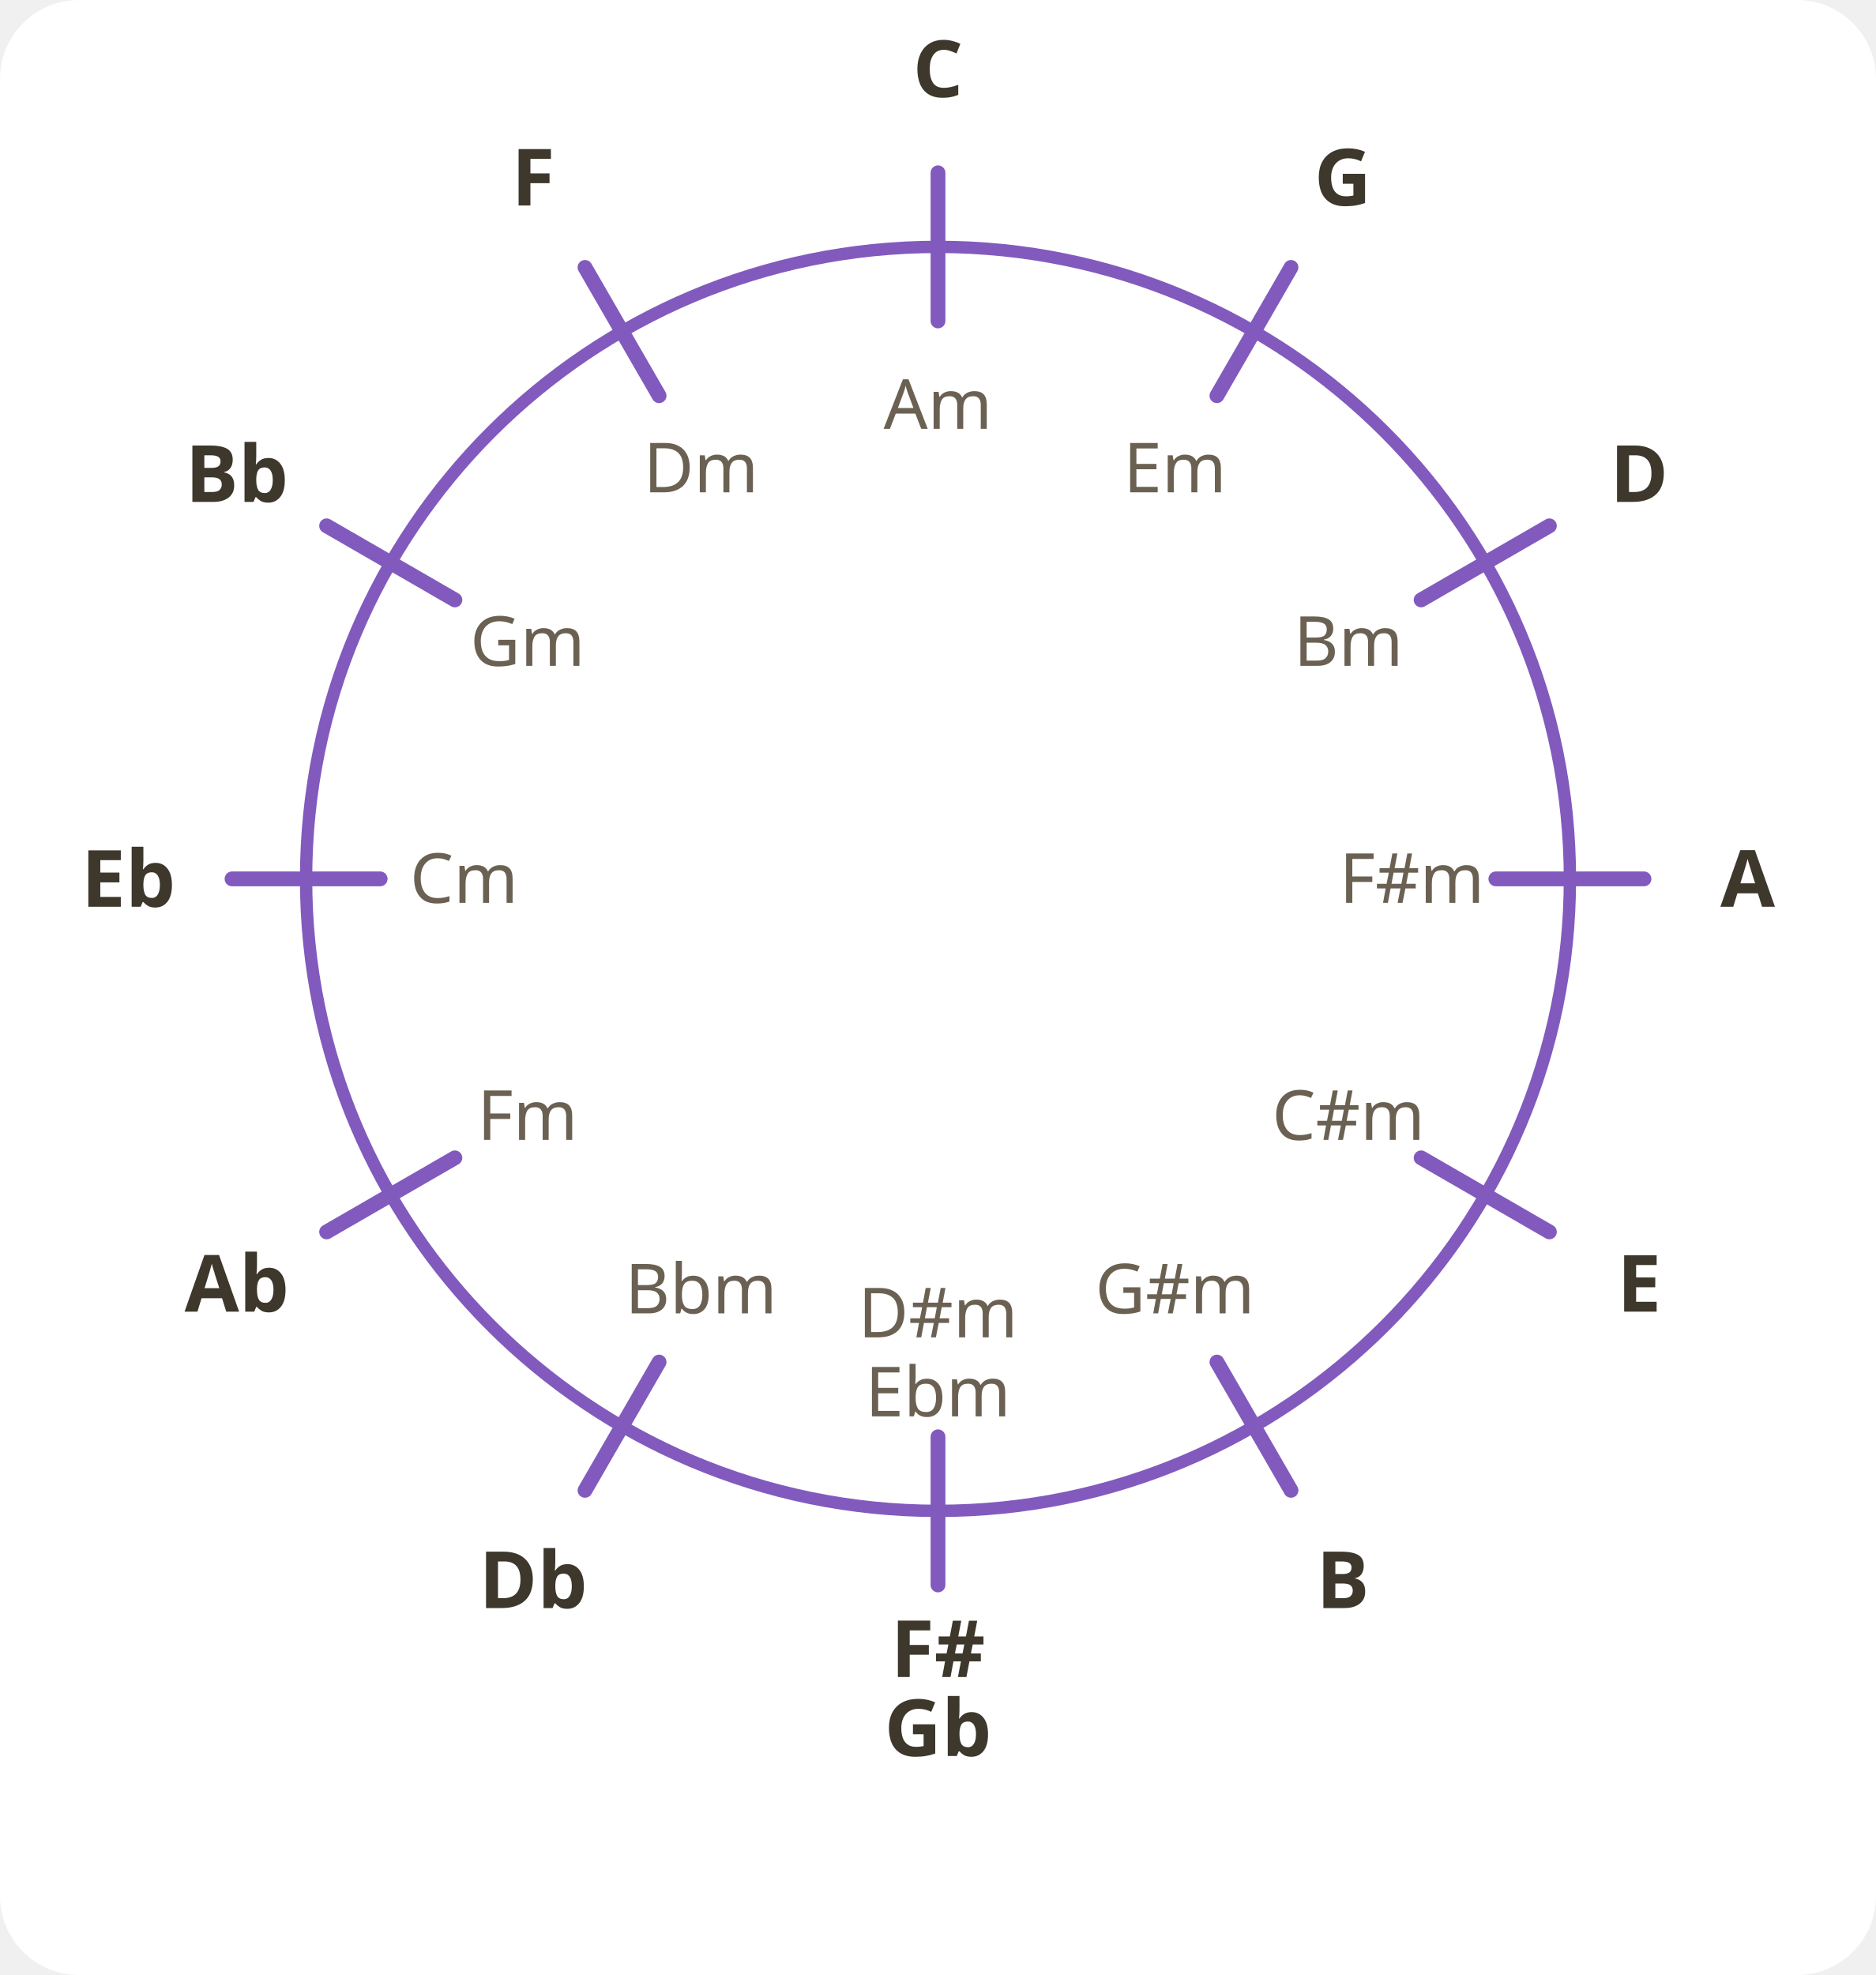
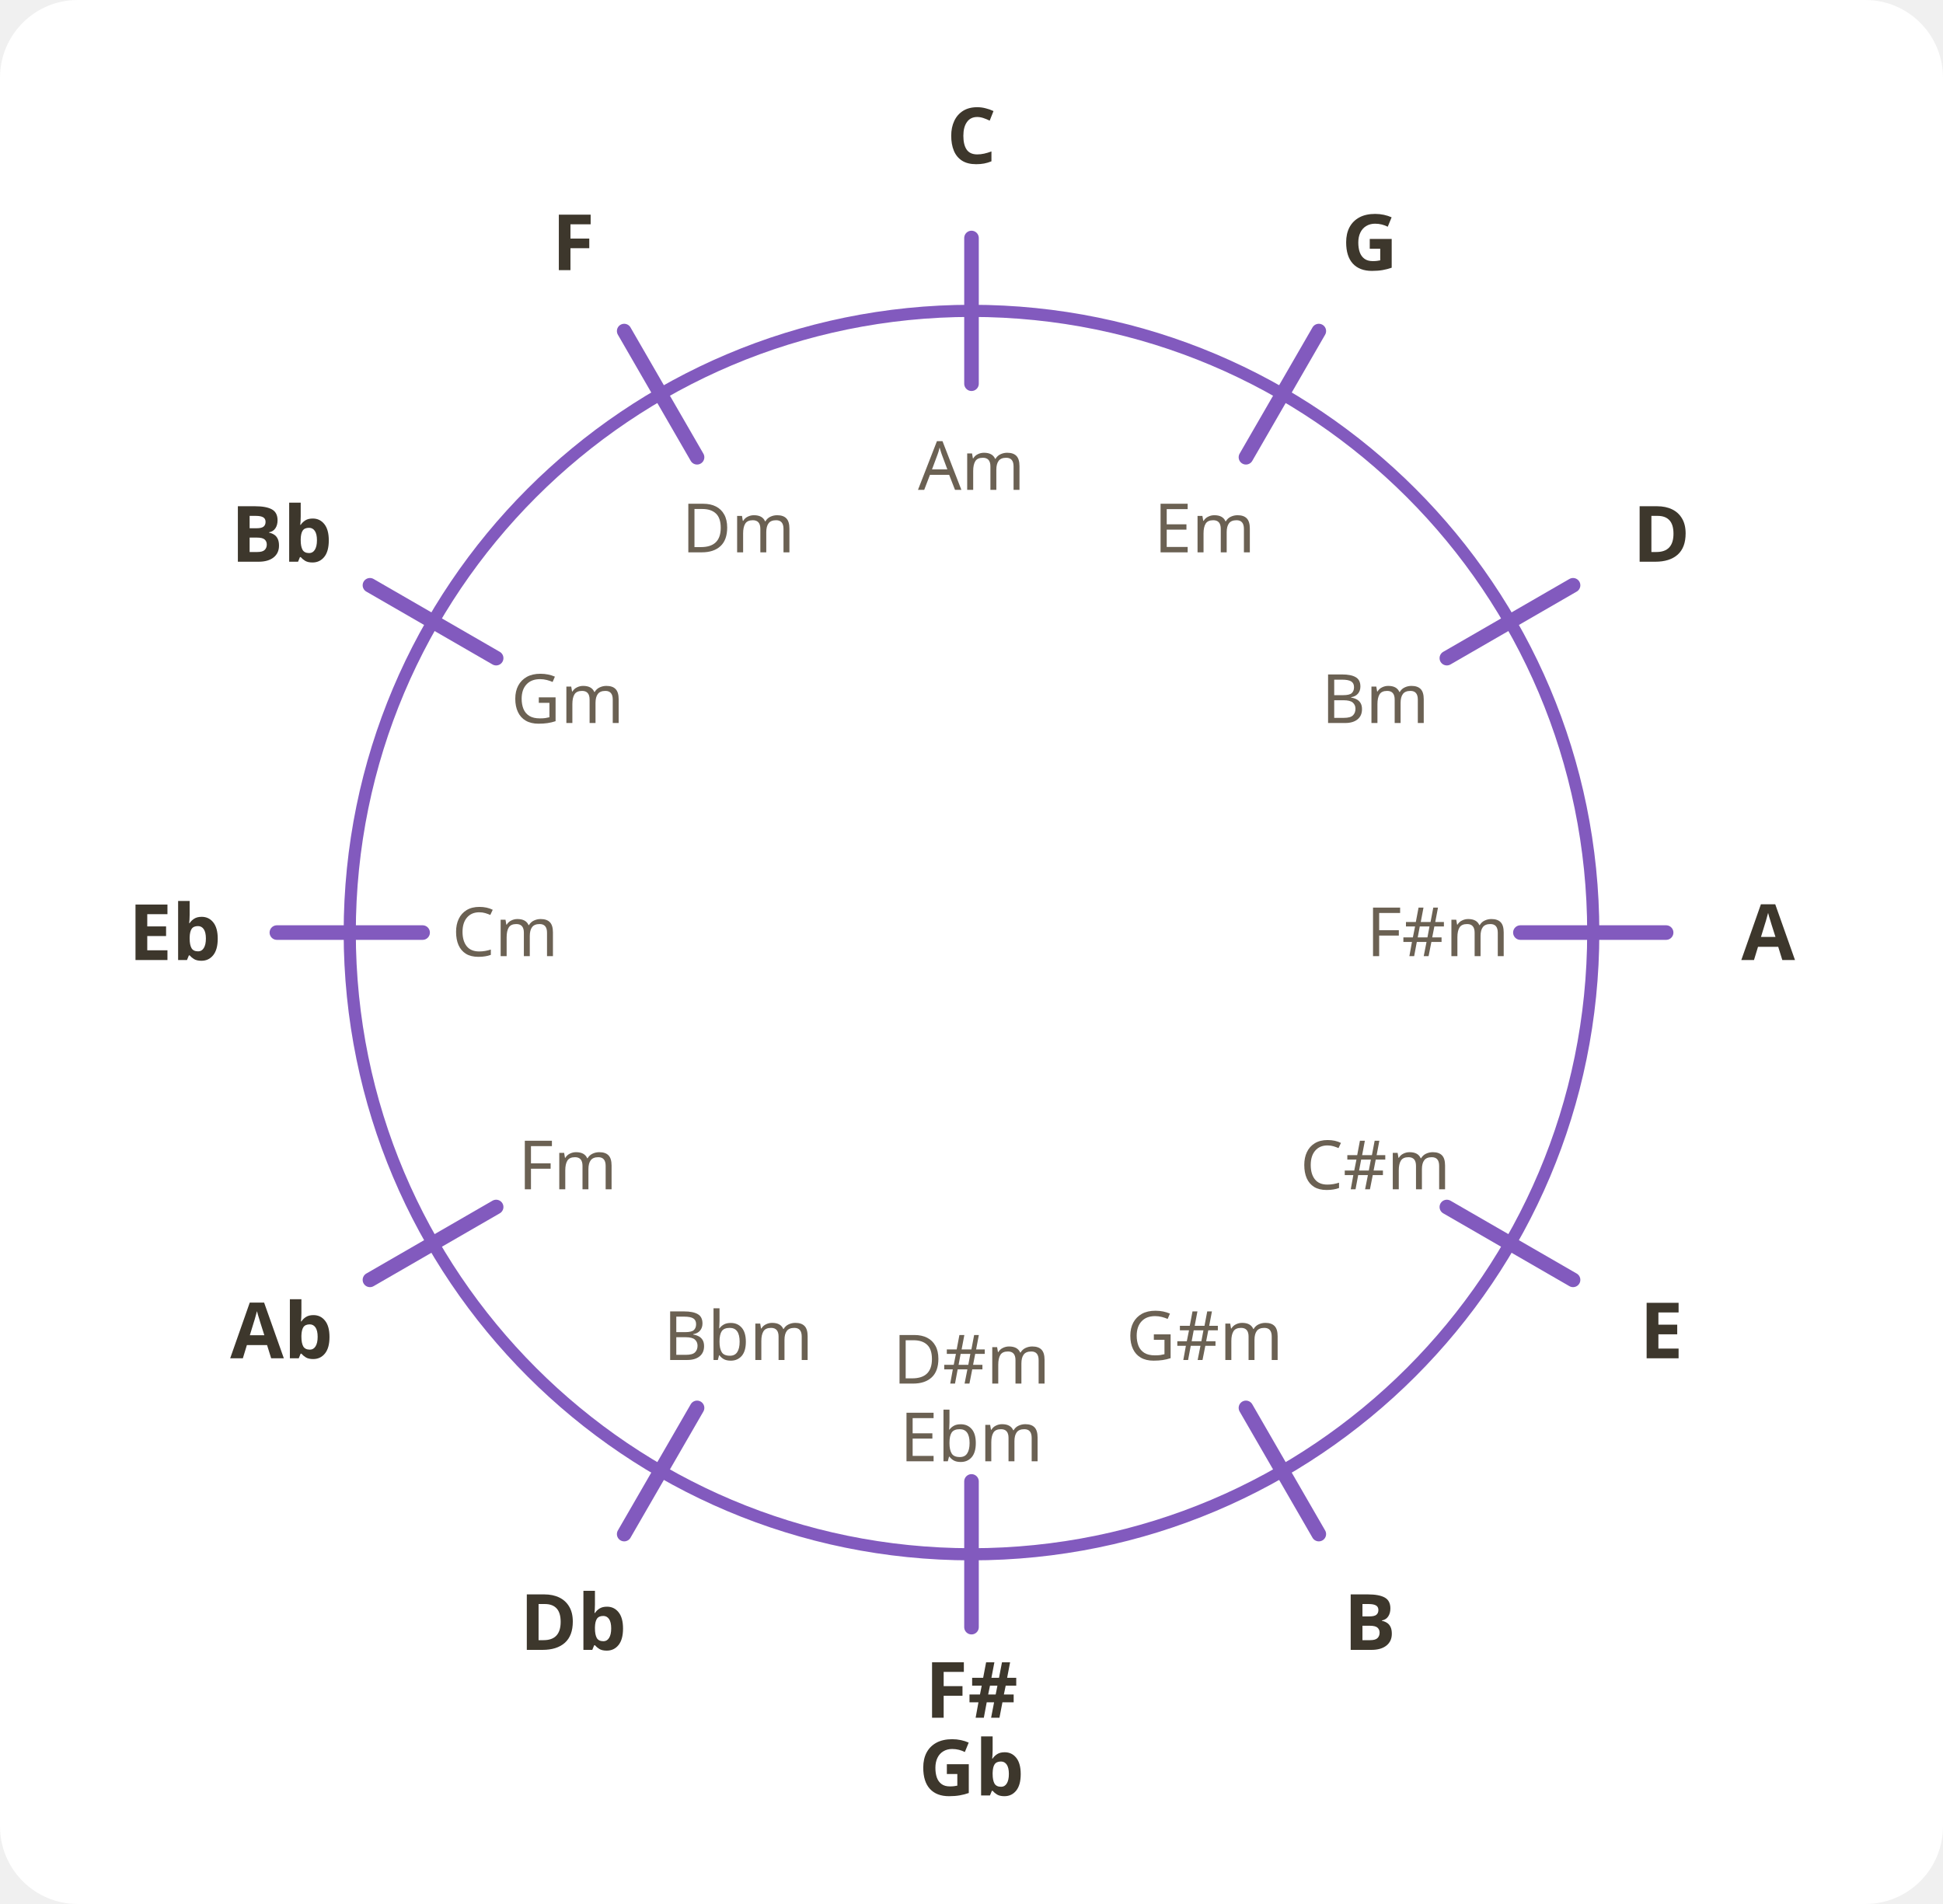
- <svg xmlns="http://www.w3.org/2000/svg" viewBox="0 0 380 400" width="380" height="400" role="img" aria-label="The circle of fifths">
-   <rect x="0" y="0" width="380" height="400" rx="16" fill="#ffffff" />
-   <circle cx="190" cy="178" r="128" fill="none" stroke="#825abe" stroke-width="2.5" />
-   <line x1="190" y1="65" x2="190" y2="35" stroke="#825abe" stroke-width="3" stroke-linecap="round" />
-   <text x="190" y="14" text-anchor="middle" dominant-baseline="middle" font-family="system-ui, sans-serif" font-size="16" font-weight="700" fill="#3d372c">C</text>
-   <text x="190" y="82" text-anchor="middle" dominant-baseline="middle" font-family="system-ui, sans-serif" font-size="14" font-weight="500" fill="#6b6153">Am</text>
-   <line x1="246.5" y1="80.14" x2="261.5" y2="54.16" stroke="#825abe" stroke-width="3" stroke-linecap="round" />
-   <text x="272" y="35.97" text-anchor="middle" dominant-baseline="middle" font-family="system-ui, sans-serif" font-size="16" font-weight="700" fill="#3d372c">G</text>
-   <text x="238" y="94.86" text-anchor="middle" dominant-baseline="middle" font-family="system-ui, sans-serif" font-size="14" font-weight="500" fill="#6b6153">Em</text>
-   <line x1="287.86" y1="121.5" x2="313.84" y2="106.5" stroke="#825abe" stroke-width="3" stroke-linecap="round" />
-   <text x="332.03" y="96" text-anchor="middle" dominant-baseline="middle" font-family="system-ui, sans-serif" font-size="16" font-weight="700" fill="#3d372c">D</text>
-   <text x="273.14" y="130" text-anchor="middle" dominant-baseline="middle" font-family="system-ui, sans-serif" font-size="14" font-weight="500" fill="#6b6153">Bm</text>
-   <line x1="303" y1="178" x2="333" y2="178" stroke="#825abe" stroke-width="3" stroke-linecap="round" />
-   <text x="354" y="178" text-anchor="middle" dominant-baseline="middle" font-family="system-ui, sans-serif" font-size="16" font-weight="700" fill="#3d372c">A</text>
-   <text x="286" y="178" text-anchor="middle" dominant-baseline="middle" font-family="system-ui, sans-serif" font-size="14" font-weight="500" fill="#6b6153">F#m</text>
-   <line x1="287.86" y1="234.5" x2="313.84" y2="249.5" stroke="#825abe" stroke-width="3" stroke-linecap="round" />
-   <text x="332.03" y="260" text-anchor="middle" dominant-baseline="middle" font-family="system-ui, sans-serif" font-size="16" font-weight="700" fill="#3d372c">E</text>
-   <text x="273.14" y="226" text-anchor="middle" dominant-baseline="middle" font-family="system-ui, sans-serif" font-size="14" font-weight="500" fill="#6b6153">C#m</text>
-   <line x1="246.5" y1="275.86" x2="261.5" y2="301.84" stroke="#825abe" stroke-width="3" stroke-linecap="round" />
-   <text x="272" y="320.03" text-anchor="middle" dominant-baseline="middle" font-family="system-ui, sans-serif" font-size="16" font-weight="700" fill="#3d372c">B</text>
-   <text x="238" y="261.14" text-anchor="middle" dominant-baseline="middle" font-family="system-ui, sans-serif" font-size="14" font-weight="500" fill="#6b6153">G#m</text>
-   <line x1="190" y1="291" x2="190" y2="321" stroke="#825abe" stroke-width="3" stroke-linecap="round" />
-   <text x="190" y="334" text-anchor="middle" dominant-baseline="middle" font-family="system-ui, sans-serif" font-size="16" font-weight="700" fill="#3d372c">F#</text>
-   <text x="190" y="350" text-anchor="middle" dominant-baseline="middle" font-family="system-ui, sans-serif" font-size="16" font-weight="700" fill="#3d372c">Gb</text>
-   <text x="190" y="266" text-anchor="middle" dominant-baseline="middle" font-family="system-ui, sans-serif" font-size="14" font-weight="500" fill="#6b6153">D#m</text>
-   <text x="190" y="282" text-anchor="middle" dominant-baseline="middle" font-family="system-ui, sans-serif" font-size="14" font-weight="500" fill="#6b6153">Ebm</text>
-   <line x1="133.5" y1="275.86" x2="118.5" y2="301.84" stroke="#825abe" stroke-width="3" stroke-linecap="round" />
-   <text x="108" y="320.03" text-anchor="middle" dominant-baseline="middle" font-family="system-ui, sans-serif" font-size="16" font-weight="700" fill="#3d372c">Db</text>
-   <text x="142" y="261.14" text-anchor="middle" dominant-baseline="middle" font-family="system-ui, sans-serif" font-size="14" font-weight="500" fill="#6b6153">Bbm</text>
-   <line x1="92.14" y1="234.5" x2="66.16" y2="249.5" stroke="#825abe" stroke-width="3" stroke-linecap="round" />
-   <text x="47.97" y="260" text-anchor="middle" dominant-baseline="middle" font-family="system-ui, sans-serif" font-size="16" font-weight="700" fill="#3d372c">Ab</text>
-   <text x="106.86" y="226" text-anchor="middle" dominant-baseline="middle" font-family="system-ui, sans-serif" font-size="14" font-weight="500" fill="#6b6153">Fm</text>
-   <line x1="77" y1="178" x2="47" y2="178" stroke="#825abe" stroke-width="3" stroke-linecap="round" />
-   <text x="26" y="178" text-anchor="middle" dominant-baseline="middle" font-family="system-ui, sans-serif" font-size="16" font-weight="700" fill="#3d372c">Eb</text>
-   <text x="94" y="178" text-anchor="middle" dominant-baseline="middle" font-family="system-ui, sans-serif" font-size="14" font-weight="500" fill="#6b6153">Cm</text>
-   <line x1="92.14" y1="121.5" x2="66.16" y2="106.5" stroke="#825abe" stroke-width="3" stroke-linecap="round" />
-   <text x="47.97" y="96" text-anchor="middle" dominant-baseline="middle" font-family="system-ui, sans-serif" font-size="16" font-weight="700" fill="#3d372c">Bb</text>
-   <text x="106.86" y="130" text-anchor="middle" dominant-baseline="middle" font-family="system-ui, sans-serif" font-size="14" font-weight="500" fill="#6b6153">Gm</text>
-   <line x1="133.5" y1="80.14" x2="118.5" y2="54.16" stroke="#825abe" stroke-width="3" stroke-linecap="round" />
-   <text x="108" y="35.97" text-anchor="middle" dominant-baseline="middle" font-family="system-ui, sans-serif" font-size="16" font-weight="700" fill="#3d372c">F</text>
-   <text x="142" y="94.86" text-anchor="middle" dominant-baseline="middle" font-family="system-ui, sans-serif" font-size="14" font-weight="500" fill="#6b6153">Dm</text>
+ <svg xmlns="http://www.w3.org/2000/svg" viewBox="0 0 400 392" width="400" height="392" role="img" aria-label="The circle of fifths">
+   <rect x="0" y="0" width="400" height="392" rx="16" fill="#ffffff" />
+   <circle cx="200" cy="192" r="128" fill="none" stroke="#825abe" stroke-width="2.5" />
+   <line x1="200" y1="79" x2="200" y2="49" stroke="#825abe" stroke-width="3" stroke-linecap="round" />
+   <text x="200" y="28" text-anchor="middle" dominant-baseline="middle" font-family="system-ui, sans-serif" font-size="16" font-weight="700" fill="#3d372c">C</text>
+   <text x="200" y="96" text-anchor="middle" dominant-baseline="middle" font-family="system-ui, sans-serif" font-size="14" font-weight="500" fill="#6b6153">Am</text>
+   <line x1="256.5" y1="94.14" x2="271.5" y2="68.16" stroke="#825abe" stroke-width="3" stroke-linecap="round" />
+   <text x="282" y="49.97" text-anchor="middle" dominant-baseline="middle" font-family="system-ui, sans-serif" font-size="16" font-weight="700" fill="#3d372c">G</text>
+   <text x="248" y="108.86" text-anchor="middle" dominant-baseline="middle" font-family="system-ui, sans-serif" font-size="14" font-weight="500" fill="#6b6153">Em</text>
+   <line x1="297.86" y1="135.5" x2="323.84" y2="120.5" stroke="#825abe" stroke-width="3" stroke-linecap="round" />
+   <text x="342.03" y="110" text-anchor="middle" dominant-baseline="middle" font-family="system-ui, sans-serif" font-size="16" font-weight="700" fill="#3d372c">D</text>
+   <text x="283.14" y="144" text-anchor="middle" dominant-baseline="middle" font-family="system-ui, sans-serif" font-size="14" font-weight="500" fill="#6b6153">Bm</text>
+   <line x1="313" y1="192" x2="343" y2="192" stroke="#825abe" stroke-width="3" stroke-linecap="round" />
+   <text x="364" y="192" text-anchor="middle" dominant-baseline="middle" font-family="system-ui, sans-serif" font-size="16" font-weight="700" fill="#3d372c">A</text>
+   <text x="296" y="192" text-anchor="middle" dominant-baseline="middle" font-family="system-ui, sans-serif" font-size="14" font-weight="500" fill="#6b6153">F#m</text>
+   <line x1="297.86" y1="248.5" x2="323.84" y2="263.5" stroke="#825abe" stroke-width="3" stroke-linecap="round" />
+   <text x="342.03" y="274" text-anchor="middle" dominant-baseline="middle" font-family="system-ui, sans-serif" font-size="16" font-weight="700" fill="#3d372c">E</text>
+   <text x="283.14" y="240" text-anchor="middle" dominant-baseline="middle" font-family="system-ui, sans-serif" font-size="14" font-weight="500" fill="#6b6153">C#m</text>
+   <line x1="256.5" y1="289.86" x2="271.5" y2="315.84" stroke="#825abe" stroke-width="3" stroke-linecap="round" />
+   <text x="282" y="334.03" text-anchor="middle" dominant-baseline="middle" font-family="system-ui, sans-serif" font-size="16" font-weight="700" fill="#3d372c">B</text>
+   <text x="248" y="275.14" text-anchor="middle" dominant-baseline="middle" font-family="system-ui, sans-serif" font-size="14" font-weight="500" fill="#6b6153">G#m</text>
+   <line x1="200" y1="305" x2="200" y2="335" stroke="#825abe" stroke-width="3" stroke-linecap="round" />
+   <text x="200" y="348" text-anchor="middle" dominant-baseline="middle" font-family="system-ui, sans-serif" font-size="16" font-weight="700" fill="#3d372c">F#</text>
+   <text x="200" y="364" text-anchor="middle" dominant-baseline="middle" font-family="system-ui, sans-serif" font-size="16" font-weight="700" fill="#3d372c">Gb</text>
+   <text x="200" y="280" text-anchor="middle" dominant-baseline="middle" font-family="system-ui, sans-serif" font-size="14" font-weight="500" fill="#6b6153">D#m</text>
+   <text x="200" y="296" text-anchor="middle" dominant-baseline="middle" font-family="system-ui, sans-serif" font-size="14" font-weight="500" fill="#6b6153">Ebm</text>
+   <line x1="143.5" y1="289.86" x2="128.5" y2="315.84" stroke="#825abe" stroke-width="3" stroke-linecap="round" />
+   <text x="118" y="334.03" text-anchor="middle" dominant-baseline="middle" font-family="system-ui, sans-serif" font-size="16" font-weight="700" fill="#3d372c">Db</text>
+   <text x="152" y="275.14" text-anchor="middle" dominant-baseline="middle" font-family="system-ui, sans-serif" font-size="14" font-weight="500" fill="#6b6153">Bbm</text>
+   <line x1="102.14" y1="248.5" x2="76.16" y2="263.5" stroke="#825abe" stroke-width="3" stroke-linecap="round" />
+   <text x="57.97" y="274" text-anchor="middle" dominant-baseline="middle" font-family="system-ui, sans-serif" font-size="16" font-weight="700" fill="#3d372c">Ab</text>
+   <text x="116.86" y="240" text-anchor="middle" dominant-baseline="middle" font-family="system-ui, sans-serif" font-size="14" font-weight="500" fill="#6b6153">Fm</text>
+   <line x1="87" y1="192" x2="57" y2="192" stroke="#825abe" stroke-width="3" stroke-linecap="round" />
+   <text x="36" y="192" text-anchor="middle" dominant-baseline="middle" font-family="system-ui, sans-serif" font-size="16" font-weight="700" fill="#3d372c">Eb</text>
+   <text x="104" y="192" text-anchor="middle" dominant-baseline="middle" font-family="system-ui, sans-serif" font-size="14" font-weight="500" fill="#6b6153">Cm</text>
+   <line x1="102.14" y1="135.5" x2="76.16" y2="120.5" stroke="#825abe" stroke-width="3" stroke-linecap="round" />
+   <text x="57.97" y="110" text-anchor="middle" dominant-baseline="middle" font-family="system-ui, sans-serif" font-size="16" font-weight="700" fill="#3d372c">Bb</text>
+   <text x="116.86" y="144" text-anchor="middle" dominant-baseline="middle" font-family="system-ui, sans-serif" font-size="14" font-weight="500" fill="#6b6153">Gm</text>
+   <line x1="143.5" y1="94.14" x2="128.5" y2="68.16" stroke="#825abe" stroke-width="3" stroke-linecap="round" />
+   <text x="118" y="49.97" text-anchor="middle" dominant-baseline="middle" font-family="system-ui, sans-serif" font-size="16" font-weight="700" fill="#3d372c">F</text>
+   <text x="152" y="108.86" text-anchor="middle" dominant-baseline="middle" font-family="system-ui, sans-serif" font-size="14" font-weight="500" fill="#6b6153">Dm</text>
</svg>
